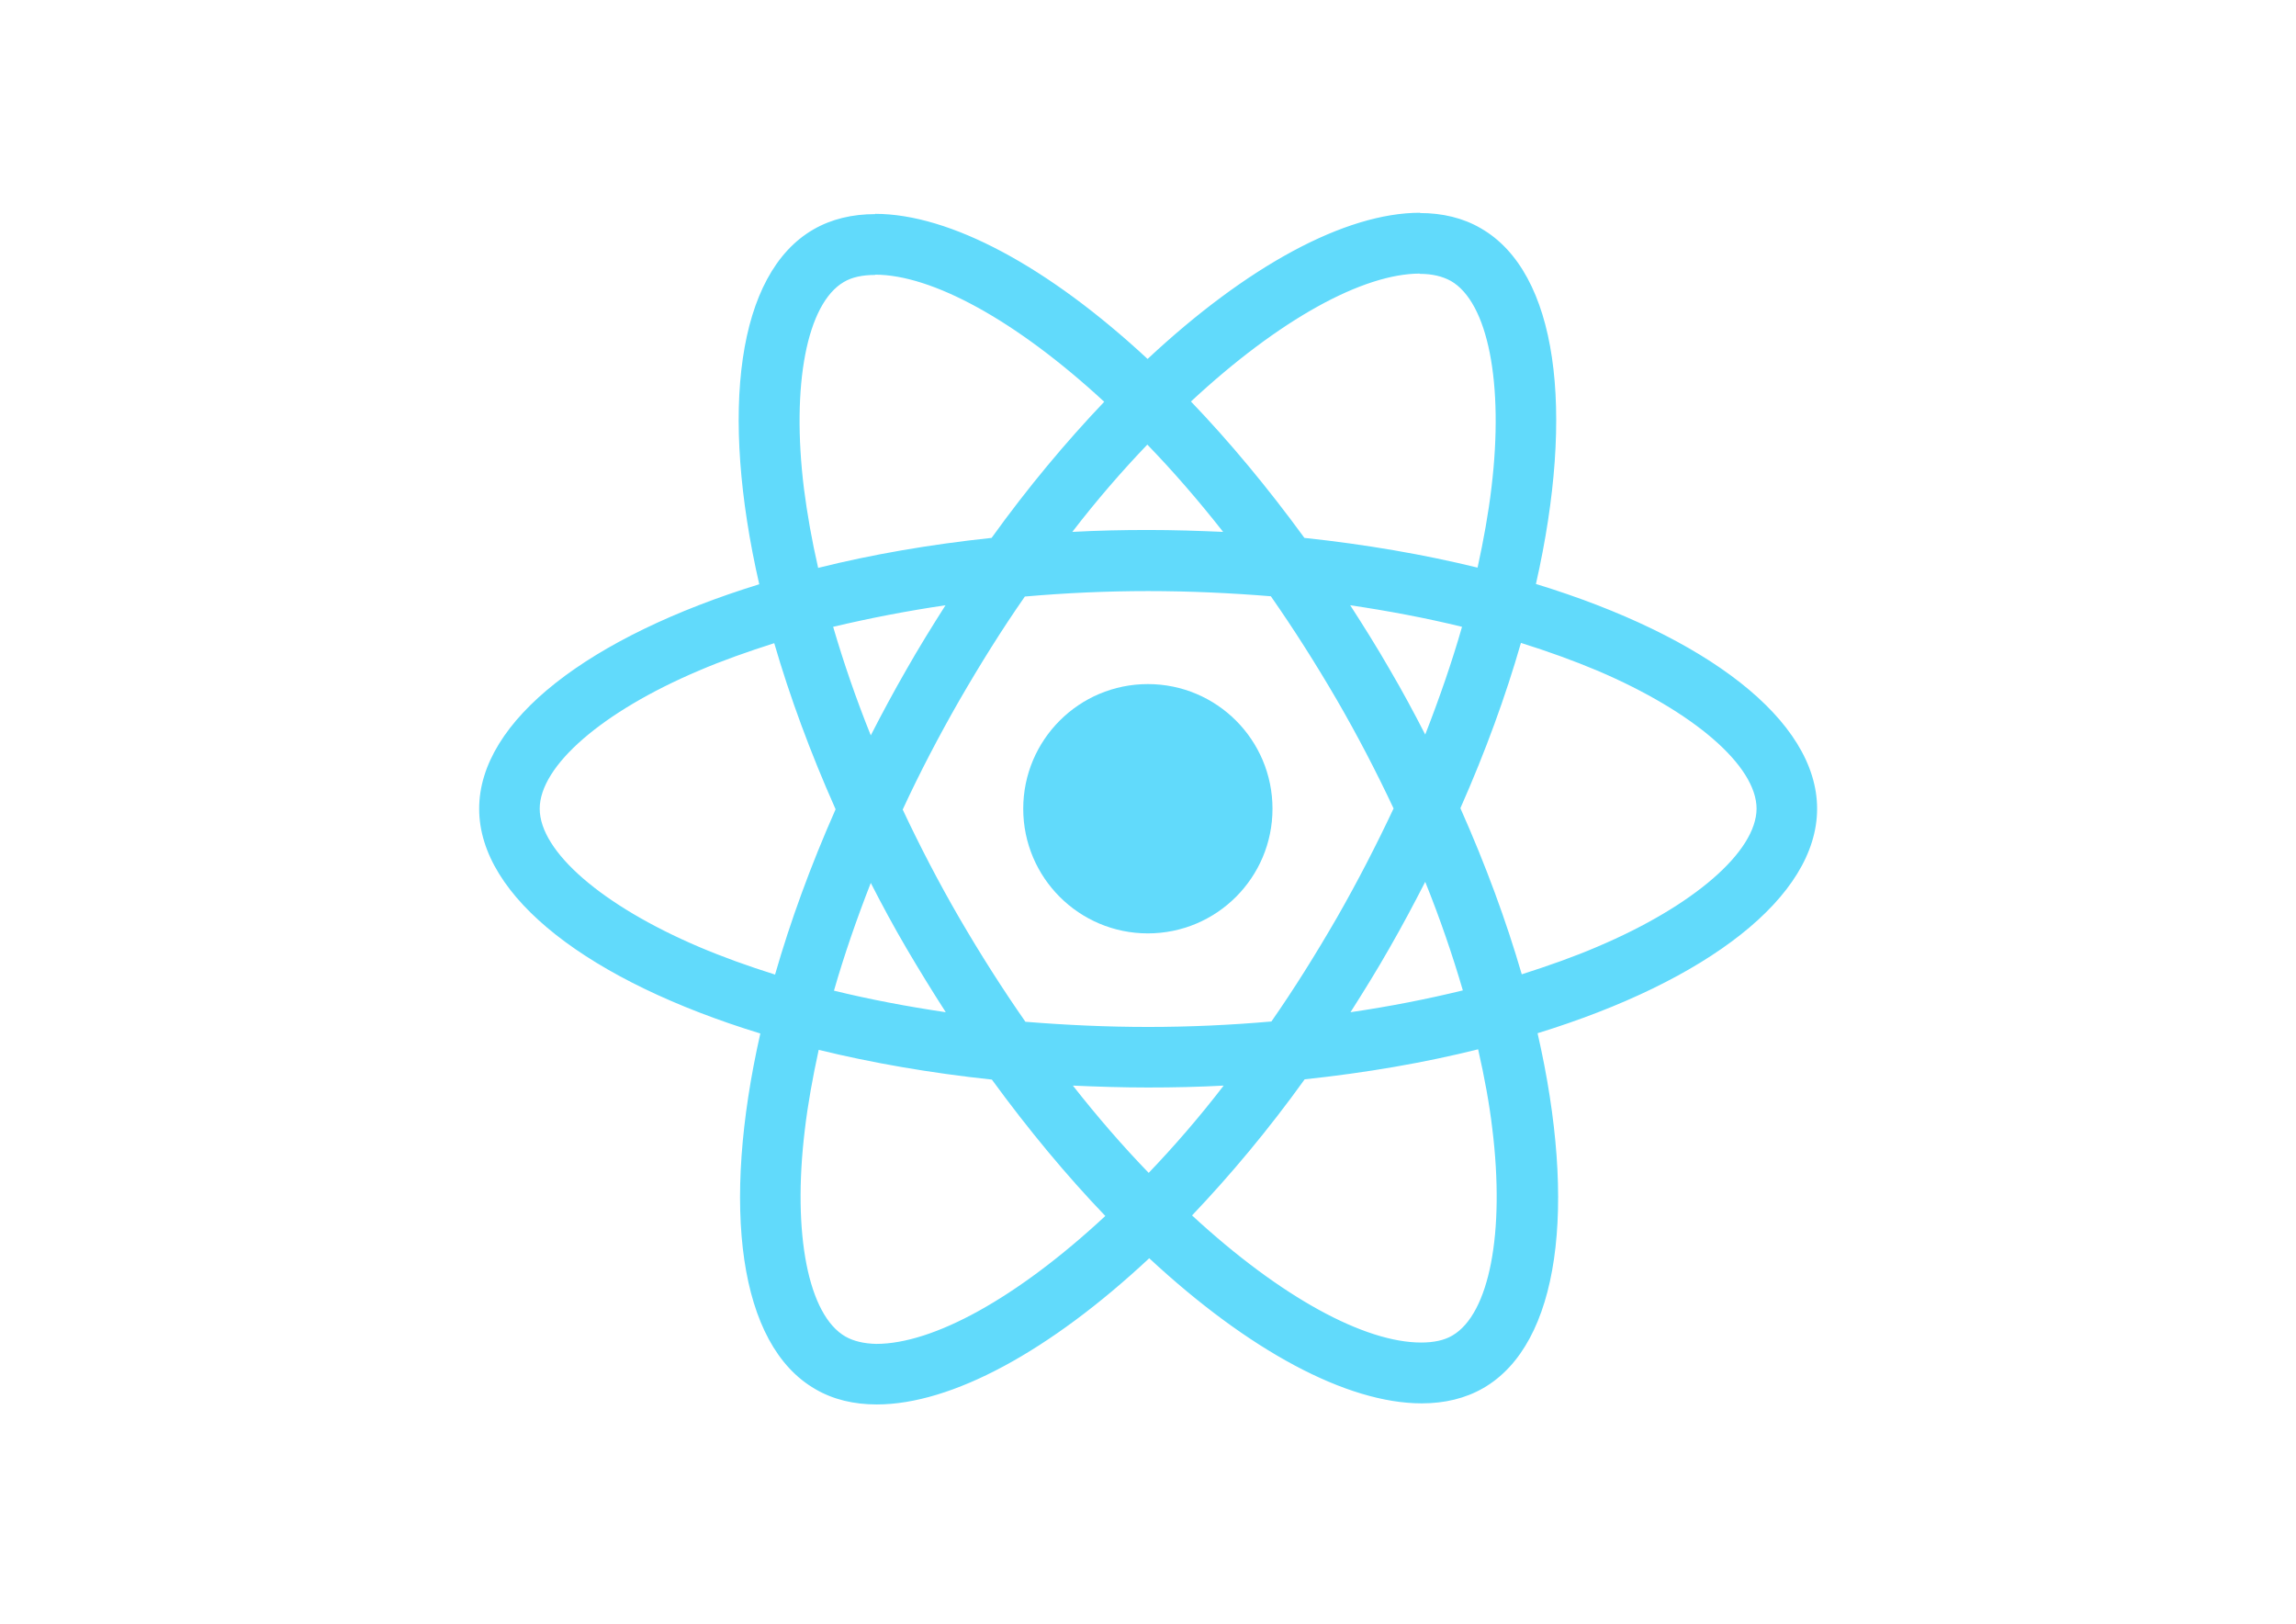
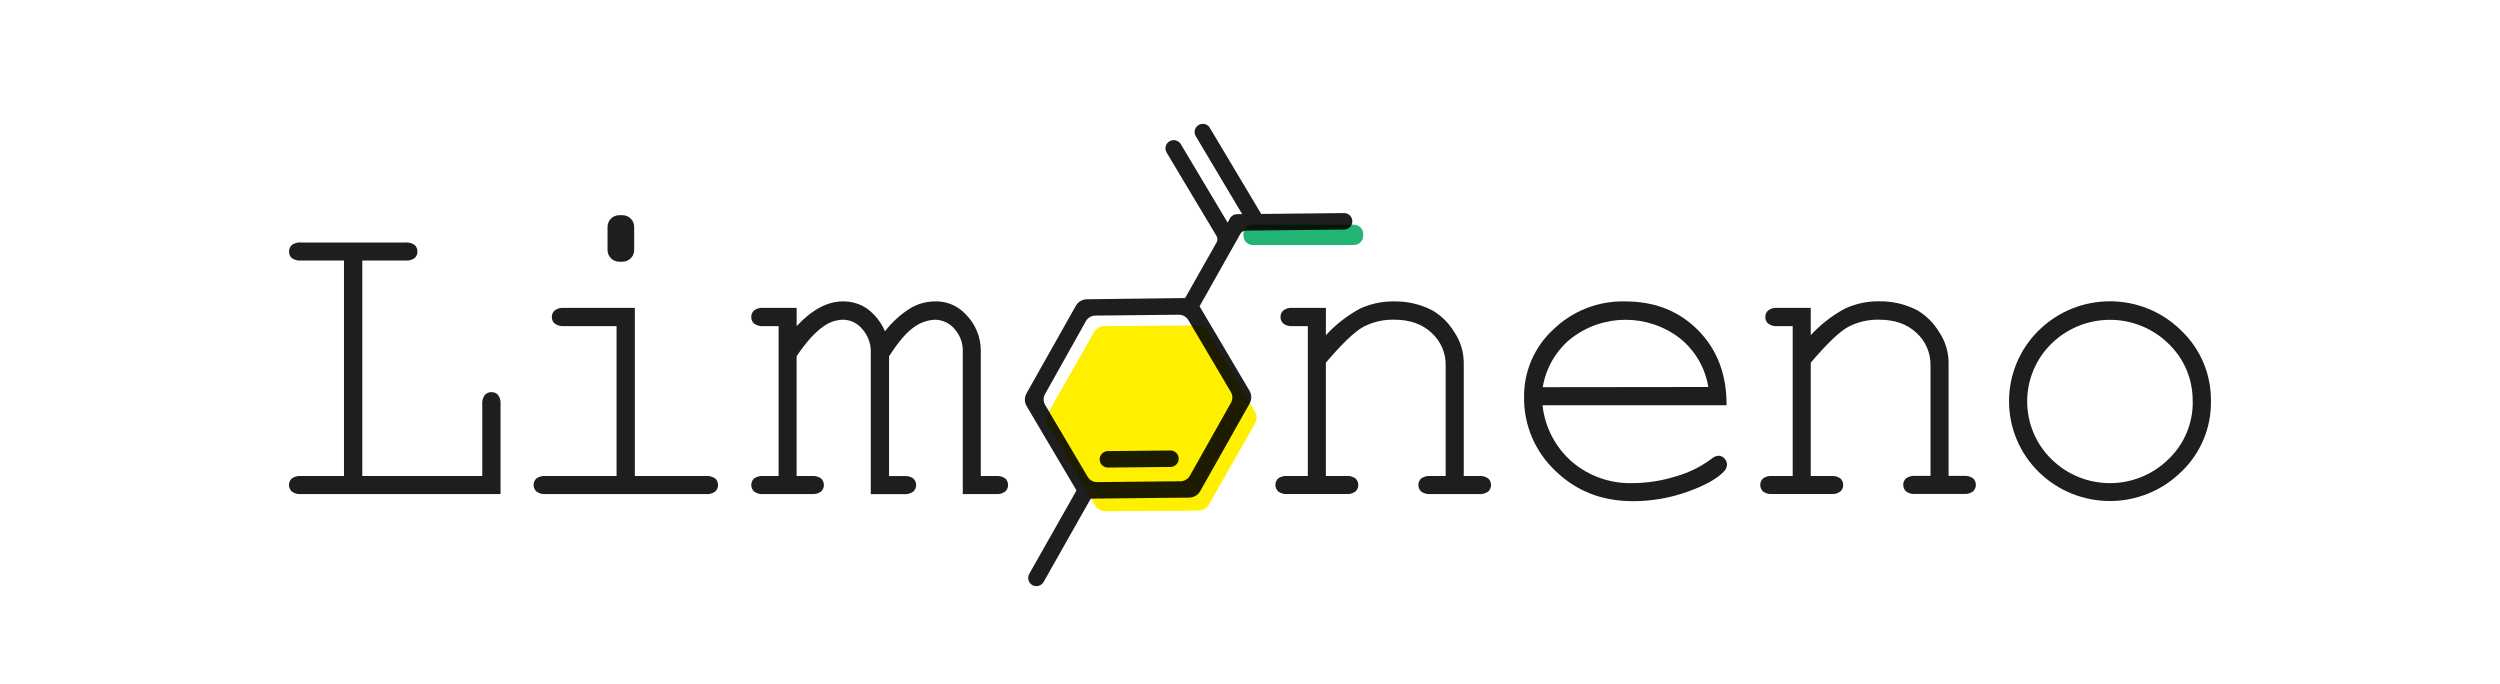
- <svg xmlns="http://www.w3.org/2000/svg" viewBox="0 0 841.9 595.3">
-   <g fill="#61DAFB">
-     <path d="M666.3 296.5c0-32.5-40.7-63.3-103.1-82.4 14.4-63.6 8-114.2-20.2-130.4-6.5-3.8-14.1-5.6-22.4-5.6v22.3c4.6 0 8.3.9 11.4 2.6 13.6 7.8 19.5 37.5 14.9 75.7-1.1 9.4-2.9 19.3-5.1 29.4-19.6-4.8-41-8.5-63.5-10.9-13.5-18.5-27.5-35.3-41.6-50 32.6-30.3 63.2-46.9 84-46.9V78c-27.5 0-63.5 19.6-99.9 53.6-36.4-33.8-72.4-53.2-99.9-53.2v22.3c20.7 0 51.4 16.5 84 46.6-14 14.7-28 31.4-41.3 49.9-22.6 2.4-44 6.1-63.6 11-2.3-10-4-19.7-5.2-29-4.7-38.2 1.1-67.9 14.6-75.8 3-1.8 6.9-2.6 11.5-2.6V78.5c-8.4 0-16 1.8-22.6 5.6-28.1 16.2-34.4 66.7-19.9 130.1-62.2 19.2-102.7 49.9-102.7 82.3 0 32.5 40.7 63.3 103.1 82.4-14.4 63.6-8 114.2 20.2 130.4 6.5 3.8 14.1 5.6 22.5 5.6 27.5 0 63.5-19.6 99.9-53.6 36.4 33.8 72.4 53.2 99.9 53.2 8.4 0 16-1.8 22.6-5.6 28.1-16.2 34.4-66.7 19.9-130.1 62-19.1 102.5-49.9 102.5-82.3zm-130.2-66.7c-3.7 12.9-8.3 26.2-13.5 39.5-4.1-8-8.4-16-13.1-24-4.6-8-9.5-15.8-14.4-23.4 14.2 2.1 27.9 4.7 41 7.9zm-45.8 106.5c-7.8 13.5-15.8 26.3-24.1 38.2-14.9 1.3-30 2-45.2 2-15.1 0-30.2-.7-45-1.9-8.3-11.9-16.4-24.6-24.2-38-7.6-13.1-14.5-26.4-20.8-39.8 6.2-13.4 13.2-26.8 20.7-39.9 7.8-13.5 15.8-26.3 24.1-38.2 14.9-1.3 30-2 45.2-2 15.1 0 30.2.7 45 1.9 8.3 11.9 16.4 24.6 24.2 38 7.6 13.1 14.5 26.4 20.8 39.8-6.3 13.4-13.2 26.8-20.7 39.9zm32.3-13c5.4 13.4 10 26.8 13.8 39.8-13.1 3.2-26.9 5.9-41.2 8 4.9-7.7 9.8-15.6 14.4-23.7 4.6-8 8.9-16.1 13-24.1zM421.2 430c-9.3-9.6-18.6-20.3-27.8-32 9 .4 18.2.7 27.5.7 9.4 0 18.7-.2 27.8-.7-9 11.7-18.3 22.4-27.5 32zm-74.4-58.9c-14.2-2.1-27.9-4.7-41-7.9 3.7-12.9 8.3-26.2 13.5-39.5 4.1 8 8.4 16 13.1 24 4.7 8 9.5 15.8 14.4 23.4zM420.7 163c9.3 9.6 18.6 20.3 27.8 32-9-.4-18.2-.7-27.5-.7-9.4 0-18.7.2-27.8.7 9-11.7 18.3-22.4 27.5-32zm-74 58.9c-4.9 7.7-9.8 15.6-14.4 23.7-4.6 8-8.9 16-13 24-5.4-13.4-10-26.8-13.8-39.8 13.1-3.1 26.9-5.8 41.2-7.9zm-90.5 125.2c-35.4-15.1-58.3-34.9-58.3-50.6 0-15.7 22.9-35.6 58.3-50.6 8.6-3.7 18-7 27.7-10.1 5.7 19.6 13.2 40 22.5 60.9-9.2 20.8-16.6 41.1-22.2 60.6-9.9-3.1-19.3-6.5-28-10.2zM310 490c-13.6-7.8-19.5-37.5-14.9-75.7 1.1-9.4 2.9-19.3 5.1-29.4 19.6 4.8 41 8.5 63.5 10.9 13.5 18.5 27.5 35.3 41.6 50-32.6 30.3-63.2 46.9-84 46.9-4.5-.1-8.3-1-11.3-2.7zm237.2-76.2c4.7 38.2-1.1 67.9-14.6 75.8-3 1.8-6.9 2.6-11.5 2.6-20.7 0-51.4-16.5-84-46.6 14-14.7 28-31.4 41.3-49.9 22.6-2.4 44-6.1 63.6-11 2.3 10.1 4.1 19.8 5.2 29.1zm38.5-66.7c-8.6 3.7-18 7-27.7 10.1-5.7-19.6-13.2-40-22.5-60.9 9.2-20.8 16.6-41.1 22.2-60.6 9.9 3.1 19.3 6.5 28.1 10.2 35.4 15.1 58.3 34.9 58.3 50.6-.1 15.7-23 35.6-58.4 50.6zM320.8 78.4z" />
-     <circle cx="420.9" cy="296.5" r="45.7" />
-     <path d="M520.5 78.1z" />
+ <svg xmlns="http://www.w3.org/2000/svg" id="Capa_1" data-name="Capa 1" viewBox="0 0 640 175">
+   <defs>
+     <style>.cls-1{fill:#22b573;}.cls-2{fill:#fff000;}.cls-3,.cls-4{opacity:0.88;}</style>
+   </defs>
+   <rect class="cls-1" x="318.31" y="57.52" width="30.67" height="5.2" rx="2.37" />
+   <path class="cls-2" d="M306.58,83.33l-23.9.16A3,3,0,0,0,280.09,85l-11.81,20.78a3,3,0,0,0,0,3l12.09,20.62a3,3,0,0,0,2.6,1.48l23.9-.16a3,3,0,0,0,2.59-1.51l11.82-20.78a3,3,0,0,0,0-3L309.19,84.82A3,3,0,0,0,306.58,83.33Z" />
+   <path class="cls-3" d="M92.75,66.7v55.16h30.71V103.48a3.44,3.44,0,0,1,.66-2.37,2.21,2.21,0,0,1,1.71-.72,2.19,2.19,0,0,1,1.65.69,3.45,3.45,0,0,1,.66,2.4v23H77.06a3.41,3.41,0,0,1-2.37-.66,2.31,2.31,0,0,1,0-3.33,3.58,3.58,0,0,1,2.37-.63h11V66.7h-11a3.58,3.58,0,0,1-2.37-.63A2.15,2.15,0,0,1,74,64.39a2.18,2.18,0,0,1,.71-1.68,3.58,3.58,0,0,1,2.37-.63h26.7a3.53,3.53,0,0,1,2.36.63,2.15,2.15,0,0,1,.72,1.68,2.12,2.12,0,0,1-.72,1.68,3.53,3.53,0,0,1-2.36.63Z" />
+   <path class="cls-3" d="M162.52,78.81v43.05h18.16a3.69,3.69,0,0,1,2.43.63,2.31,2.31,0,0,1,0,3.33,3.52,3.52,0,0,1-2.43.66h-41a3.41,3.41,0,0,1-2.37-.66,2.31,2.31,0,0,1,0-3.33,3.58,3.58,0,0,1,2.37-.63h18.16V83.49H144.41a3.59,3.59,0,0,1-2.4-.66,2.13,2.13,0,0,1-.74-1.65,2.21,2.21,0,0,1,.72-1.7,3.47,3.47,0,0,1,2.42-.67Zm-.17-20.72V64a3,3,0,0,1-3,3h-.82a3,3,0,0,1-3-3V58.09a3,3,0,0,1,3-3h.82A3,3,0,0,1,162.35,58.09Z" />
+   <path class="cls-3" d="M203.94,78.81v4.68q5.9-6.33,11.83-6.33a10.67,10.67,0,0,1,6.28,1.9,14.3,14.3,0,0,1,4.51,5.75,24.51,24.51,0,0,1,6.25-5.75,12.32,12.32,0,0,1,6.36-1.9,10.3,10.3,0,0,1,8,3.25,13.14,13.14,0,0,1,3.91,9.14v32.31H255a3.53,3.53,0,0,1,2.36.63,2.29,2.29,0,0,1,0,3.33,3.36,3.36,0,0,1-2.36.66h-8.53V90a8.27,8.27,0,0,0-2.15-5.84,6.58,6.58,0,0,0-5-2.31,9.71,9.71,0,0,0-5.34,1.9q-2.81,1.91-6.38,7.46v30.66h3.85a3.58,3.58,0,0,1,2.37.63,2.29,2.29,0,0,1,0,3.33,3.41,3.41,0,0,1-2.37.66h-8.53V90.32a8.68,8.68,0,0,0-2.17-6.08,6.48,6.48,0,0,0-4.87-2.4,8.76,8.76,0,0,0-4.9,1.6q-3.36,2.25-7.05,7.76v30.66h3.91a3.58,3.58,0,0,1,2.37.63,2.31,2.31,0,0,1,0,3.33,3.41,3.41,0,0,1-2.37.66H195.41a3.41,3.41,0,0,1-2.37-.66,2.29,2.29,0,0,1,0-3.33,3.58,3.58,0,0,1,2.37-.63h3.91V83.49h-3.91a3.46,3.46,0,0,1-2.37-.66,2.21,2.21,0,0,1-.72-1.7,2.15,2.15,0,0,1,.72-1.65,3.41,3.41,0,0,1,2.37-.67Z" />
+   <path class="cls-3" d="M339.43,78.81v7A33.34,33.34,0,0,1,348.18,79,20.23,20.23,0,0,1,357,77.16a20.65,20.65,0,0,1,9.63,2.26,15.86,15.86,0,0,1,5.59,5.48,14.13,14.13,0,0,1,2.5,7.84v29.12h3.91a3.58,3.58,0,0,1,2.37.63,2.31,2.31,0,0,1,0,3.33,3.41,3.41,0,0,1-2.37.66H366.24a3.52,3.52,0,0,1-2.43-.66,2.31,2.31,0,0,1,0-3.33,3.69,3.69,0,0,1,2.43-.63h3.85V93.51a10.94,10.94,0,0,0-3.58-8.28q-3.58-3.39-9.58-3.39A16.18,16.18,0,0,0,349,83.69q-3.36,1.84-9.58,9.16v29h5.23a3.53,3.53,0,0,1,2.36.63,2.29,2.29,0,0,1,0,3.33,3.36,3.36,0,0,1-2.36.66H329.57a3.36,3.36,0,0,1-2.36-.66,2.29,2.29,0,0,1,0-3.33,3.53,3.53,0,0,1,2.36-.63h5.23V83.49h-3.9a3.43,3.43,0,0,1-2.37-.66,2.21,2.21,0,0,1-.72-1.7,2.15,2.15,0,0,1,.72-1.65,3.37,3.37,0,0,1,2.37-.67Z" />
+   <path class="cls-3" d="M442,103.75H394.89a22.36,22.36,0,0,0,7.51,14.45,22.94,22.94,0,0,0,15.6,5.48A37.58,37.58,0,0,0,428.85,122a28,28,0,0,0,9.25-4.51,3.13,3.13,0,0,1,1.81-.83,2.06,2.06,0,0,1,1.54.69,2.23,2.23,0,0,1,.66,1.62,2.57,2.57,0,0,1-.88,1.82q-2.64,2.76-9.38,5.15A41.26,41.26,0,0,1,418,128.3q-11.88,0-19.84-7.79a25.42,25.42,0,0,1-8-18.85,23.18,23.18,0,0,1,7.46-17.29,25.54,25.54,0,0,1,18.46-7.21q11.34,0,18.66,7.41T442,103.75Zm-4.67-4.68a20.14,20.14,0,0,0-7.24-12.44,22.77,22.77,0,0,0-27.88,0,20.24,20.24,0,0,0-7.27,12.49Z" />
+   <path class="cls-3" d="M463.55,78.81v7A33.36,33.36,0,0,1,472.31,79a20.22,20.22,0,0,1,8.8-1.87,20.66,20.66,0,0,1,9.64,2.26,15.84,15.84,0,0,1,5.58,5.48,14.15,14.15,0,0,1,2.51,7.84v29.12h3.91a3.53,3.53,0,0,1,2.36.63,2.29,2.29,0,0,1,0,3.33,3.36,3.36,0,0,1-2.36.66H490.36a3.49,3.49,0,0,1-2.42-.66,2.29,2.29,0,0,1,0-3.33,3.66,3.66,0,0,1,2.42-.63h3.85V93.51a11,11,0,0,0-3.57-8.28q-3.58-3.39-9.58-3.39a16.22,16.22,0,0,0-7.93,1.85q-3.36,1.84-9.58,9.16v29h5.23a3.58,3.58,0,0,1,2.37.63,2.29,2.29,0,0,1,0,3.33,3.41,3.41,0,0,1-2.37.66H453.7a3.41,3.41,0,0,1-2.37-.66,2.31,2.31,0,0,1,0-3.33,3.58,3.58,0,0,1,2.37-.63h5.23V83.49H455a3.41,3.41,0,0,1-2.36-.66,2.21,2.21,0,0,1-.72-1.7,2.15,2.15,0,0,1,.72-1.65,3.36,3.36,0,0,1,2.36-.67Z" />
+   <path class="cls-3" d="M566,102.76a24.44,24.44,0,0,1-7.57,18,26.05,26.05,0,0,1-36.58,0,25.39,25.39,0,0,1,0-36.11,26,26,0,0,1,36.58,0A24.52,24.52,0,0,1,566,102.76Zm-4.68,0A20,20,0,0,0,555.15,88a21.43,21.43,0,0,0-30,0,20.7,20.7,0,0,0,0,29.53,21.36,21.36,0,0,0,30,0A20,20,0,0,0,561.34,102.76Z" />
+   <g class="cls-4">
+     <path d="M299.6,115.32l-16,.16a2.12,2.12,0,0,0-1.49.64,2.08,2.08,0,0,0-.6,1.5,2.11,2.11,0,0,0,.63,1.48,2.3,2.3,0,0,0,.44.33,2.07,2.07,0,0,0,1.06.27l16-.16a2.11,2.11,0,0,0,0-4.22Z" />
+     <path d="M319.89,103.33a3.29,3.29,0,0,0,0-3.27l-12.8-21.65,10.45-18.56a1.61,1.61,0,0,1,1.38-.81l25.19-.27a2.1,2.1,0,0,0,2.09-2.13A2.1,2.1,0,0,0,344,54.55l-21.13.22L309.58,32.5A2.11,2.11,0,0,0,306,34.67L318,54.82l-1.32,0a2.11,2.11,0,0,0-1.81,1.07L314.28,57l-12-20.1a2.11,2.11,0,0,0-3.62,2.17l12.79,21.37a1.6,1.6,0,0,1,0,1.61l-8.06,14.25-25.16.31a3.28,3.28,0,0,0-2.81,1.66l-12.62,22.4a3.29,3.29,0,0,0,0,3.27l12.78,21.61-12.1,21.37a2.11,2.11,0,0,0,.8,2.87h0a2.15,2.15,0,0,0,1.61.19,2.1,2.1,0,0,0,1.27-1l12.07-21.33,25.22-.26a3.29,3.29,0,0,0,2.81-1.67ZM302.27,123.2l-21.42.22a2.76,2.76,0,0,1-2.41-1.36l-10.9-18.43a2.77,2.77,0,0,1,0-2.77L278,82.2a2.78,2.78,0,0,1,2.38-1.41l21.42-.22a2.87,2.87,0,0,1,1.16.24l.49.29a2.76,2.76,0,0,1,.76.83l10.9,18.44a2.75,2.75,0,0,1,0,2.76l-10.51,18.66A2.78,2.78,0,0,1,302.27,123.2Z" />
  </g>
</svg>
